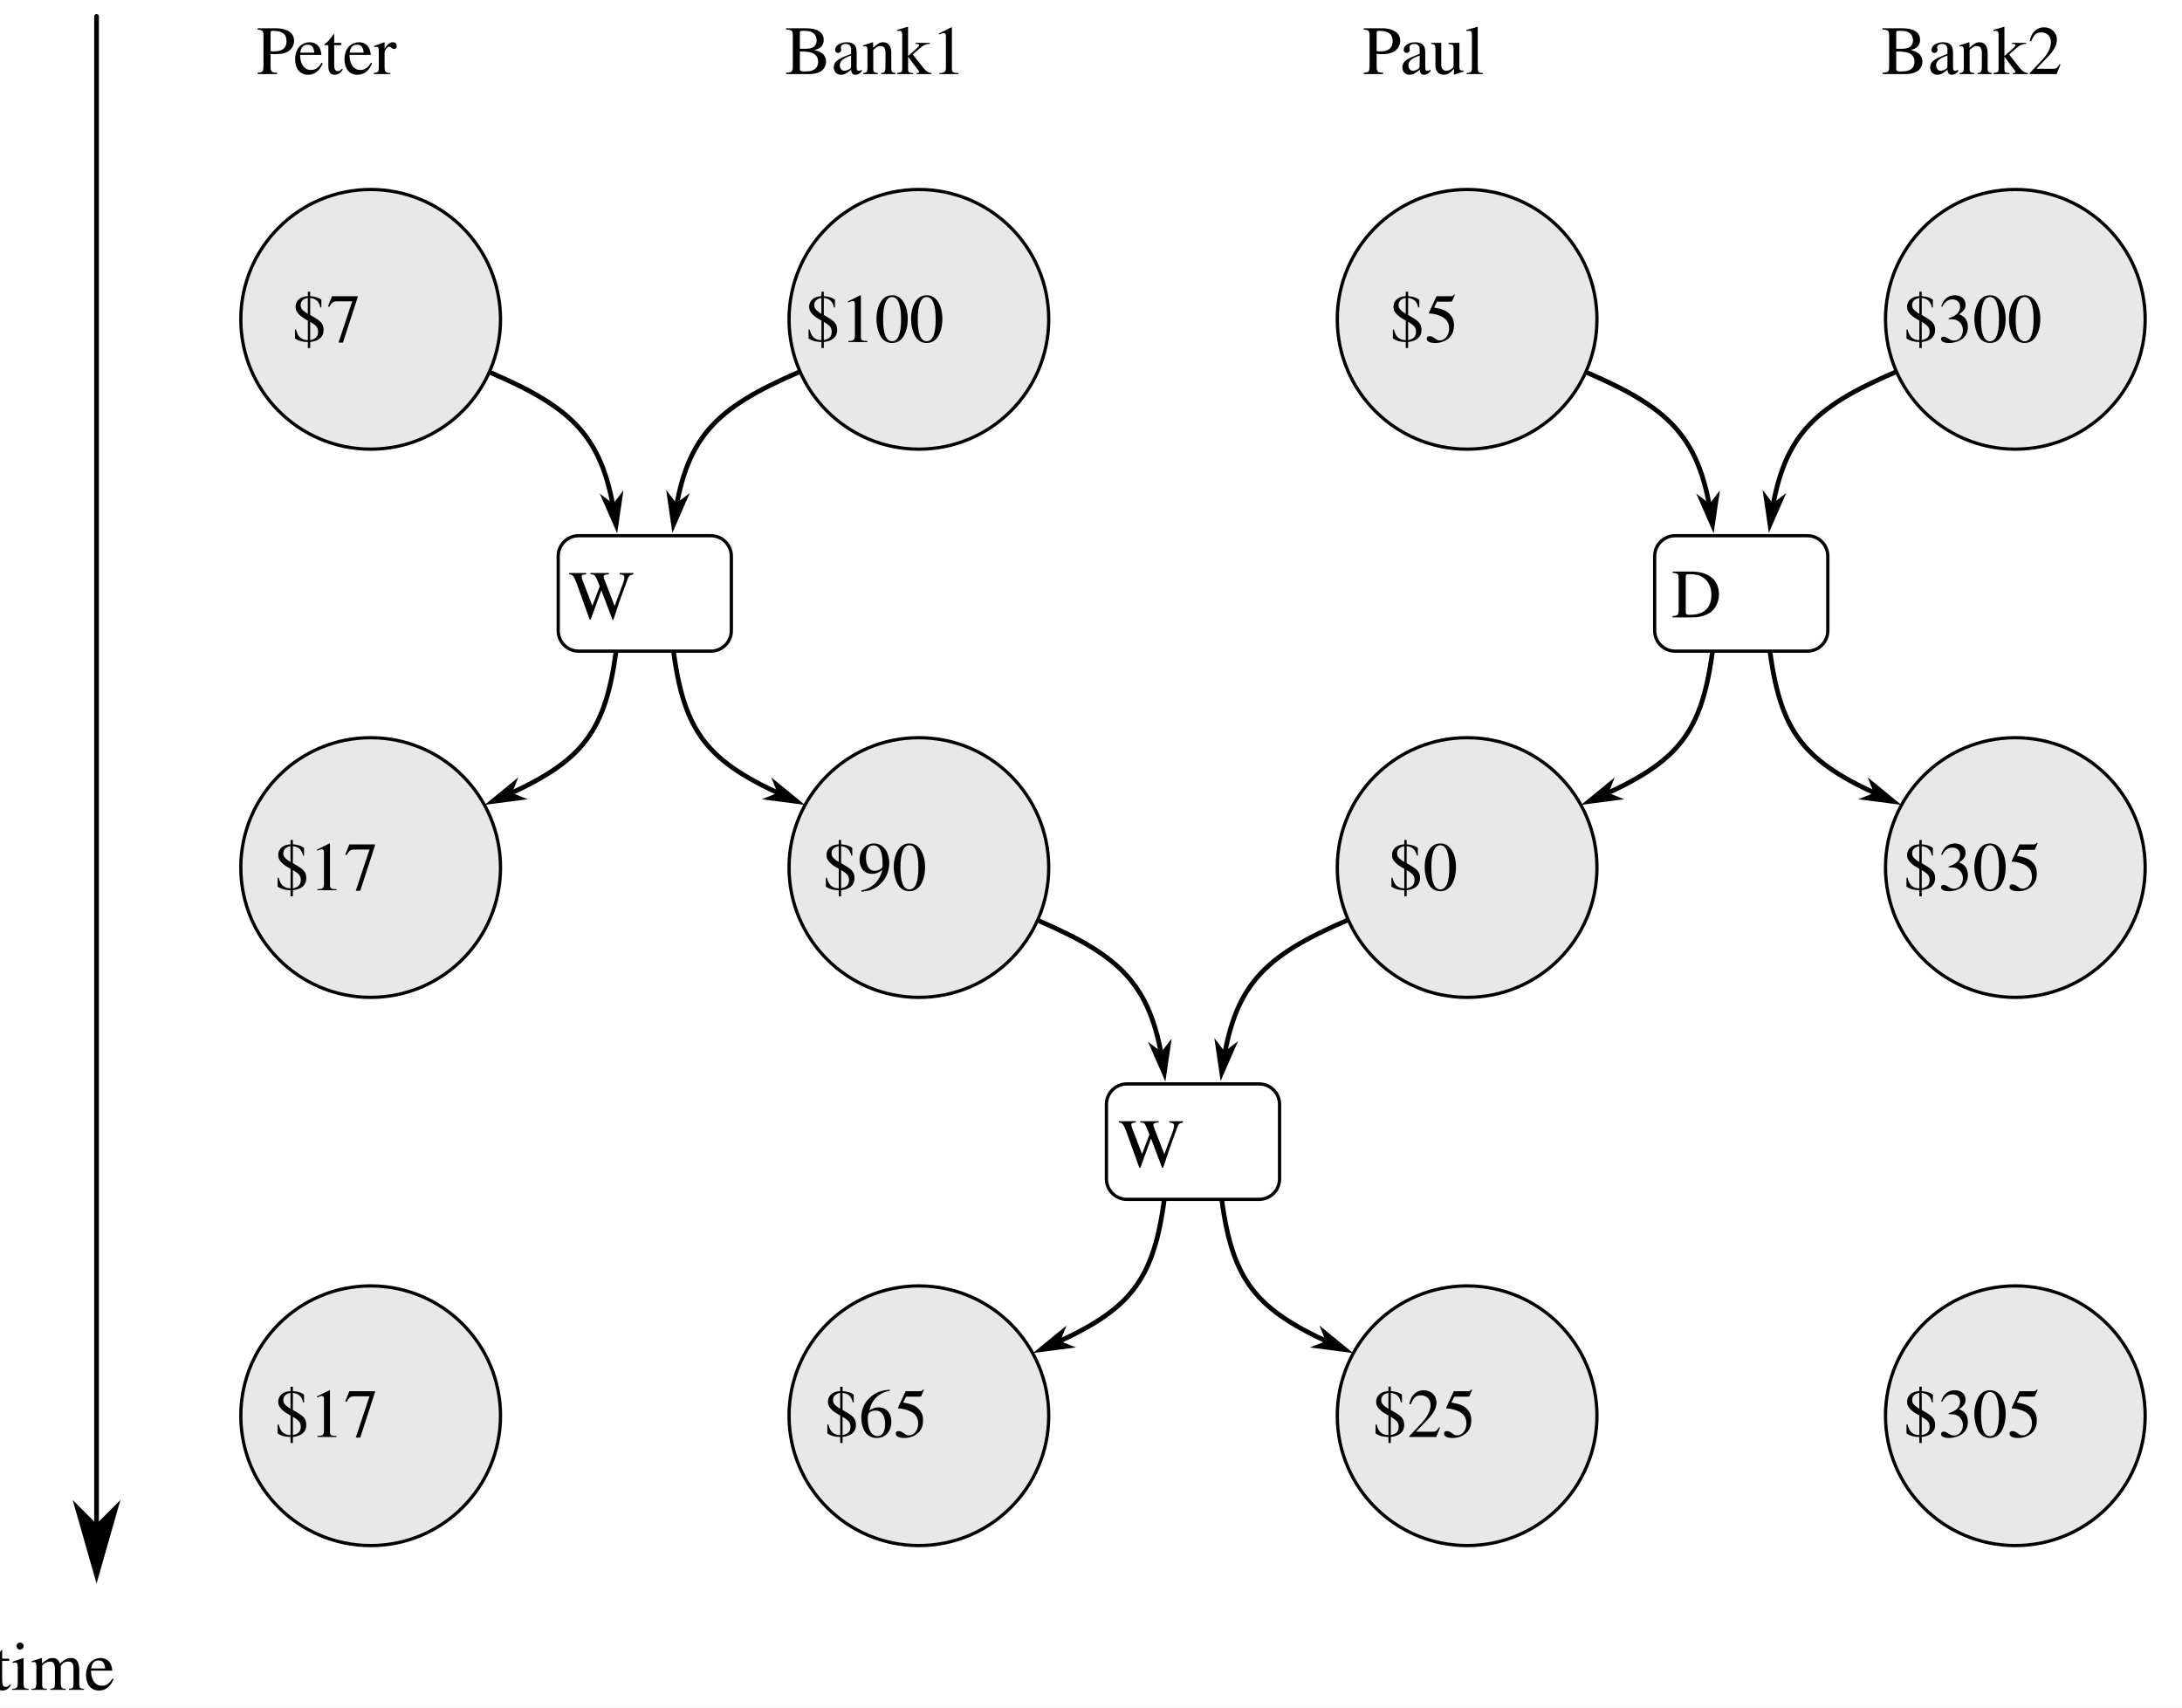
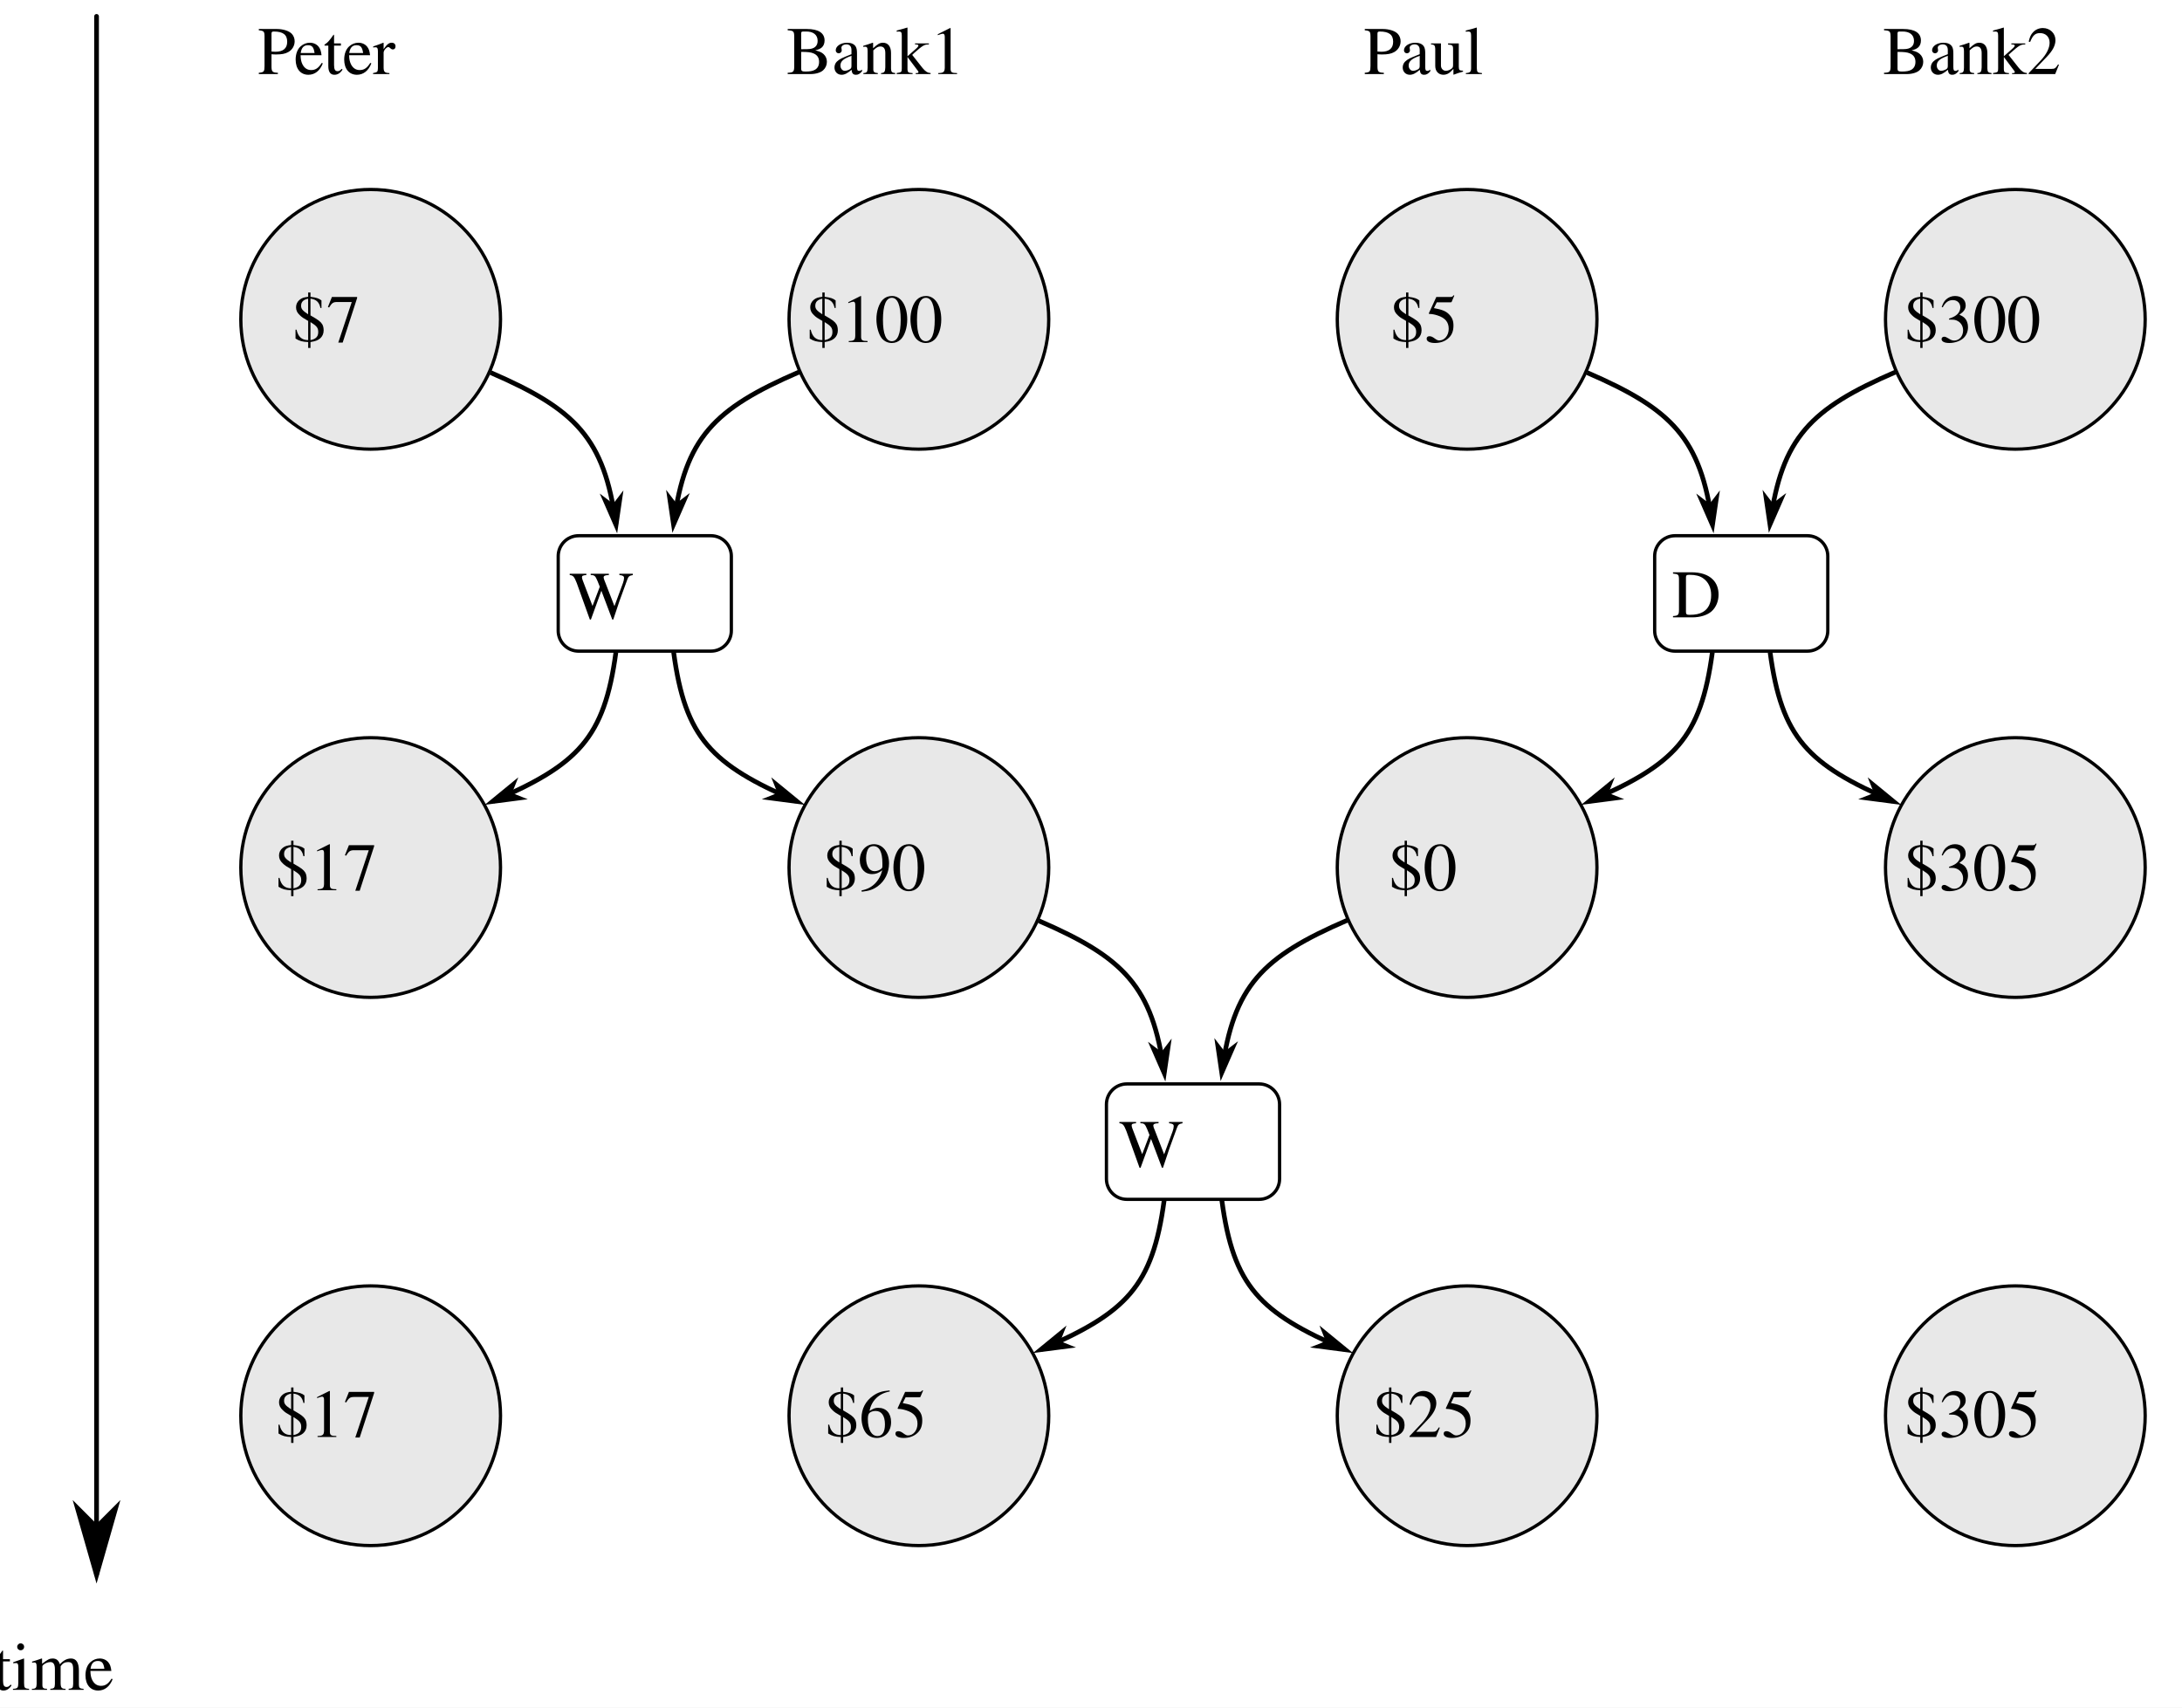
<svg xmlns="http://www.w3.org/2000/svg" preserveAspectRatio="xMinYMin meet" viewBox="0 0 782 612" id="svg2" style="display:inline" version="1.1">
  <defs id="defs4">
    <marker refX="0" refY="0" orient="auto" id="Arrow1Mstart" style="overflow:visible">
      <path d="M 0,0 5,-5 -12.5,0 5,5 0,0 z" transform="matrix(0.4,0,0,0.4,4,0)" id="path4412" style="fill:#000000;fill-rule:evenodd;stroke:#000000;stroke-width:1pt;marker-start:none" />
    </marker>
    <marker refX="0" refY="0" orient="auto" id="Arrow1Mend" style="overflow:visible">
      <path d="M 0,0 5,-5 -12.5,0 5,5 0,0 z" transform="matrix(-0.4,0,0,-0.4,-4,0)" id="path4415" style="fill:#000000;fill-rule:evenodd;stroke:#000000;stroke-width:1pt;marker-start:none" />
    </marker>
    <marker refX="0" refY="0" orient="auto" id="Arrow1Lend" style="overflow:visible">
      <path d="M 0,0 5,-5 -12.5,0 5,5 0,0 z" transform="matrix(-0.8,0,0,-0.8,-10,0)" id="path4220" style="fill:#000000;fill-rule:evenodd;stroke:#000000;stroke-width:1pt;marker-start:none" />
    </marker>
    <marker refX="0" refY="0" orient="auto" id="Arrow1Mend-6" style="overflow:visible">
      <path d="M 0,0 5,-5 -12.5,0 5,5 0,0 z" transform="matrix(-0.4,0,0,-0.4,-4,0)" id="path4415-1" style="fill:#000000;fill-rule:evenodd;stroke:#000000;stroke-width:1pt;marker-start:none" />
    </marker>
    <marker refX="0" refY="0" orient="auto" id="Arrow1Mend-2" style="overflow:visible">
      <path d="M 0,0 5,-5 -12.5,0 5,5 0,0 z" transform="matrix(-0.4,0,0,-0.4,-4,0)" id="path4415-4" style="fill:#000000;fill-rule:evenodd;stroke:#000000;stroke-width:1pt;marker-start:none" />
    </marker>
    <marker refX="0" refY="0" orient="auto" id="Arrow1Mstart-8" style="overflow:visible">
      <path d="M 0,0 5,-5 -12.5,0 5,5 0,0 z" transform="matrix(0.4,0,0,0.4,4,0)" id="path4412-3" style="fill:#000000;fill-rule:evenodd;stroke:#000000;stroke-width:1pt;marker-start:none" />
    </marker>
    <marker refX="0" refY="0" orient="auto" id="Arrow1Mend-4" style="overflow:visible">
      <path d="M 0,0 5,-5 -12.5,0 5,5 0,0 z" transform="matrix(-0.4,0,0,-0.4,-4,0)" id="path4415-18" style="fill:#000000;fill-rule:evenodd;stroke:#000000;stroke-width:1pt;marker-start:none" />
    </marker>
    <marker refX="0" refY="0" orient="auto" id="marker5313" style="overflow:visible">
      <path d="M 0,0 5,-5 -12.5,0 5,5 0,0 z" transform="matrix(-0.4,0,0,-0.4,-4,0)" id="path5315" style="fill:#000000;fill-rule:evenodd;stroke:#000000;stroke-width:1pt;marker-start:none" />
    </marker>
    <marker refX="0" refY="0" orient="auto" id="Arrow1Mstart-2" style="overflow:visible">
      <path d="M 0,0 5,-5 -12.5,0 5,5 0,0 z" transform="matrix(0.4,0,0,0.4,4,0)" id="path4412-0" style="fill:#000000;fill-rule:evenodd;stroke:#000000;stroke-width:1pt;marker-start:none" />
    </marker>
    <marker refX="0" refY="0" orient="auto" id="marker5348" style="overflow:visible">
      <path d="M 0,0 5,-5 -12.5,0 5,5 0,0 z" transform="matrix(0.4,0,0,0.4,4,0)" id="path5350" style="fill:#000000;fill-rule:evenodd;stroke:#000000;stroke-width:1pt;marker-start:none" />
    </marker>
    <marker refX="0" refY="0" orient="auto" id="Arrow1Mstart-81" style="overflow:visible">
      <path d="M 0,0 5,-5 -12.5,0 5,5 0,0 z" transform="matrix(0.4,0,0,0.4,4,0)" id="path4412-4" style="fill:#000000;fill-rule:evenodd;stroke:#000000;stroke-width:1pt;marker-start:none" />
    </marker>
    <marker refX="0" refY="0" orient="auto" id="marker5348-1" style="overflow:visible">
      <path d="M 0,0 5,-5 -12.5,0 5,5 0,0 z" transform="matrix(0.4,0,0,0.4,4,0)" id="path5350-5" style="fill:#000000;fill-rule:evenodd;stroke:#000000;stroke-width:1pt;marker-start:none" />
    </marker>
    <marker refX="0" refY="0" orient="auto" id="Arrow1Mend-49" style="overflow:visible">
      <path d="M 0,0 5,-5 -12.5,0 5,5 0,0 z" transform="matrix(-0.4,0,0,-0.4,-4,0)" id="path4415-7" style="fill:#000000;fill-rule:evenodd;stroke:#000000;stroke-width:1pt;marker-start:none" />
    </marker>
    <marker refX="0" refY="0" orient="auto" id="marker5400" style="overflow:visible">
      <path d="M 0,0 5,-5 -12.5,0 5,5 0,0 z" transform="matrix(-0.4,0,0,-0.4,-4,0)" id="path5402" style="fill:#000000;fill-rule:evenodd;stroke:#000000;stroke-width:1pt;marker-start:none" />
    </marker>
    <marker refX="0" refY="0" orient="auto" id="Arrow1Mstart-88" style="overflow:visible">
      <path d="M 0,0 5,-5 -12.5,0 5,5 0,0 z" transform="matrix(0.4,0,0,0.4,4,0)" id="path4412-49" style="fill:#000000;fill-rule:evenodd;stroke:#000000;stroke-width:1pt;marker-start:none" />
    </marker>
    <marker refX="0" refY="0" orient="auto" id="Arrow1Mend-9" style="overflow:visible">
      <path d="M 0,0 5,-5 -12.5,0 5,5 0,0 z" transform="matrix(-0.4,0,0,-0.4,-4,0)" id="path4415-3" style="fill:#000000;fill-rule:evenodd;stroke:#000000;stroke-width:1pt;marker-start:none" />
    </marker>
    <marker refX="0" refY="0" orient="auto" id="Arrow1Mend-21" style="overflow:visible">
      <path d="M 0,0 5,-5 -12.5,0 5,5 0,0 z" transform="matrix(-0.4,0,0,-0.4,-4,0)" id="path4415-2" style="fill:#000000;fill-rule:evenodd;stroke:#000000;stroke-width:1pt;marker-start:none" />
    </marker>
    <marker refX="0" refY="0" orient="auto" id="Arrow1Mend-23" style="overflow:visible">
      <path d="M 0,0 5,-5 -12.5,0 5,5 0,0 z" transform="matrix(-0.4,0,0,-0.4,-4,0)" id="path4415-9" style="fill:#000000;fill-rule:evenodd;stroke:#000000;stroke-width:1pt;marker-start:none" />
    </marker>
    <marker refX="0" refY="0" orient="auto" id="Arrow1Mstart-88-3" style="overflow:visible">
      <path d="M 0,0 5,-5 -12.5,0 5,5 0,0 z" transform="matrix(0.4,0,0,0.4,4,0)" id="path4412-49-7" style="fill:#000000;fill-rule:evenodd;stroke:#000000;stroke-width:1pt;marker-start:none" />
    </marker>
    <marker refX="0" refY="0" orient="auto" id="Arrow1Mstart-88-5" style="overflow:visible">
      <path d="M 0,0 5,-5 -12.5,0 5,5 0,0 z" transform="matrix(0.4,0,0,0.4,4,0)" id="path4412-49-2" style="fill:#000000;fill-rule:evenodd;stroke:#000000;stroke-width:1pt;marker-start:none" />
    </marker>
    <marker refX="0" refY="0" orient="auto" id="Arrow1Mstart-88-4" style="overflow:visible">
      <path d="M 0,0 5,-5 -12.5,0 5,5 0,0 z" transform="matrix(0.4,0,0,0.4,4,0)" id="path4412-49-8" style="fill:#000000;fill-rule:evenodd;stroke:#000000;stroke-width:1pt;marker-start:none" />
    </marker>
    <marker refX="0" refY="0" orient="auto" id="Arrow1Mstart-88-59" style="overflow:visible">
      <path d="M 0,0 5,-5 -12.5,0 5,5 0,0 z" transform="matrix(0.4,0,0,0.4,4,0)" id="path4412-49-87" style="fill:#000000;fill-rule:evenodd;stroke:#000000;stroke-width:1pt;marker-start:none" />
    </marker>
    <marker refX="0" refY="0" orient="auto" id="Arrow1Mend-94" style="overflow:visible">
      <path d="M 0,0 5,-5 -12.5,0 5,5 0,0 z" transform="matrix(-0.4,0,0,-0.4,-4,0)" id="path4415-6" style="fill:#000000;fill-rule:evenodd;stroke:#000000;stroke-width:1pt;marker-start:none" />
    </marker>
    <marker refX="0" refY="0" orient="auto" id="Arrow1Mstart-88-33" style="overflow:visible">
      <path d="M 0,0 5,-5 -12.5,0 5,5 0,0 z" transform="matrix(0.4,0,0,0.4,4,0)" id="path4412-49-29" style="fill:#000000;fill-rule:evenodd;stroke:#000000;stroke-width:1pt;marker-start:none" />
    </marker>
    <marker refX="0" refY="0" orient="auto" id="Arrow1Mstart-88-0" style="overflow:visible">
      <path d="M 0,0 5,-5 -12.5,0 5,5 0,0 z" transform="matrix(0.4,0,0,0.4,4,0)" id="path4412-49-0" style="fill:#000000;fill-rule:evenodd;stroke:#000000;stroke-width:1pt;marker-start:none" />
    </marker>
    <marker refX="0" refY="0" orient="auto" id="Arrow1Mend-0" style="overflow:visible">
      <path d="M 0,0 5,-5 -12.5,0 5,5 0,0 z" transform="matrix(-0.4,0,0,-0.4,-4,0)" id="path4415-90" style="fill:#000000;fill-rule:evenodd;stroke:#000000;stroke-width:1pt;marker-start:none" />
    </marker>
    <marker refX="0" refY="0" orient="auto" id="Arrow1Mend-45" style="overflow:visible">
      <path d="M 0,0 5,-5 -12.5,0 5,5 0,0 z" transform="matrix(-0.4,0,0,-0.4,-4,0)" id="path4415-8" style="fill:#000000;fill-rule:evenodd;stroke:#000000;stroke-width:1pt;marker-start:none" />
    </marker>
    <marker refX="0" refY="0" orient="auto" id="Arrow1Mstart-88-36" style="overflow:visible">
      <path d="M 0,0 5,-5 -12.5,0 5,5 0,0 z" transform="matrix(0.4,0,0,0.4,4,0)" id="path4412-49-875" style="fill:#000000;fill-rule:evenodd;stroke:#000000;stroke-width:1pt;marker-start:none" />
    </marker>
    <marker refX="0" refY="0" orient="auto" id="Arrow1Mend-45-6" style="overflow:visible">
      <path d="M 0,0 5,-5 -12.5,0 5,5 0,0 z" transform="matrix(-0.4,0,0,-0.4,-4,0)" id="path4415-8-4" style="fill:#000000;fill-rule:evenodd;stroke:#000000;stroke-width:1pt;marker-start:none" />
    </marker>
    <marker refX="0" refY="0" orient="auto" id="Arrow1Mend-45-2" style="overflow:visible">
      <path d="M 0,0 5,-5 -12.5,0 5,5 0,0 z" transform="matrix(-0.4,0,0,-0.4,-4,0)" id="path4415-8-8" style="fill:#000000;fill-rule:evenodd;stroke:#000000;stroke-width:1pt;marker-start:none" />
    </marker>
    <marker refX="0" refY="0" orient="auto" id="Arrow1Mend-45-23" style="overflow:visible">
      <path d="M 0,0 5,-5 -12.5,0 5,5 0,0 z" transform="matrix(-0.4,0,0,-0.4,-4,0)" id="path4415-8-3" style="fill:#000000;fill-rule:evenodd;stroke:#000000;stroke-width:1pt;marker-start:none" />
    </marker>
    <marker refX="0" refY="0" orient="auto" id="Arrow1Mstart-88-36-7" style="overflow:visible">
      <path d="M 0,0 5,-5 -12.5,0 5,5 0,0 z" transform="matrix(0.4,0,0,0.4,4,0)" id="path4412-49-875-3" style="fill:#000000;fill-rule:evenodd;stroke:#000000;stroke-width:1pt;marker-start:none" />
    </marker>
    <marker refX="0" refY="0" orient="auto" id="Arrow1Mstart-88-36-4" style="overflow:visible">
      <path d="M 0,0 5,-5 -12.5,0 5,5 0,0 z" transform="matrix(0.4,0,0,0.4,4,0)" id="path4412-49-875-0" style="fill:#000000;fill-rule:evenodd;stroke:#000000;stroke-width:1pt;marker-start:none" />
    </marker>
    <marker refX="0" refY="0" orient="auto" id="marker7338" style="overflow:visible">
      <path d="M 0,0 5,-5 -12.5,0 5,5 0,0 z" transform="matrix(0.4,0,0,0.4,4,0)" id="path7340" style="fill:#000000;fill-rule:evenodd;stroke:#000000;stroke-width:1pt;marker-start:none" />
    </marker>
    <marker refX="0" refY="0" orient="auto" id="Arrow1Mend-45-5" style="overflow:visible">
      <path d="M 0,0 5,-5 -12.5,0 5,5 0,0 z" transform="matrix(-0.4,0,0,-0.4,-4,0)" id="path4415-8-1" style="fill:#000000;fill-rule:evenodd;stroke:#000000;stroke-width:1pt;marker-start:none" />
    </marker>
    <marker refX="0" refY="0" orient="auto" id="marker7344" style="overflow:visible">
      <path d="M 0,0 5,-5 -12.5,0 5,5 0,0 z" transform="matrix(-0.4,0,0,-0.4,-4,0)" id="path7346" style="fill:#000000;fill-rule:evenodd;stroke:#000000;stroke-width:1pt;marker-start:none" />
    </marker>
    <marker refX="0" refY="0" orient="auto" id="Arrow1Mstart-88-36-48" style="overflow:visible">
      <path d="M 0,0 5,-5 -12.5,0 5,5 0,0 z" transform="matrix(0.4,0,0,0.4,4,0)" id="path4412-49-875-04" style="fill:#000000;fill-rule:evenodd;stroke:#000000;stroke-width:1pt;marker-start:none" />
    </marker>
    <marker refX="0" refY="0" orient="auto" id="marker7338-8" style="overflow:visible">
      <path d="M 0,0 5,-5 -12.5,0 5,5 0,0 z" transform="matrix(0.4,0,0,0.4,4,0)" id="path7340-7" style="fill:#000000;fill-rule:evenodd;stroke:#000000;stroke-width:1pt;marker-start:none" />
    </marker>
    <marker refX="0" refY="0" orient="auto" id="Arrow1Mend-45-3" style="overflow:visible">
      <path d="M 0,0 5,-5 -12.5,0 5,5 0,0 z" transform="matrix(-0.4,0,0,-0.4,-4,0)" id="path4415-8-5" style="fill:#000000;fill-rule:evenodd;stroke:#000000;stroke-width:1pt;marker-start:none" />
    </marker>
    <marker refX="0" refY="0" orient="auto" id="marker7344-9" style="overflow:visible">
      <path d="M 0,0 5,-5 -12.5,0 5,5 0,0 z" transform="matrix(-0.4,0,0,-0.4,-4,0)" id="path7346-8" style="fill:#000000;fill-rule:evenodd;stroke:#000000;stroke-width:1pt;marker-start:none" />
    </marker>
  </defs>
-   <rect width="100%" height="100%" fill="white" />
+   <rect width="100%" height="100%" fill="white" id="rect84" />
  <g transform="translate(-37.07174,-46.59311)" id="layer2" style="display:inline">
    <path d="m 340,117.362 a 25,25 0 1 1 -50,0 25,25 0 1 1 50,0 z" transform="matrix(1.861365,0,0,1.861365,-219.9405,-57.41343)" id="path4049" style="fill:#e8e8e8;fill-opacity:1;stroke:#000000;stroke-width:0.63;stroke-linecap:round;stroke-linejoin:round;stroke-miterlimit:4;stroke-opacity:1;stroke-dasharray:none;stroke-dashoffset:0" />
    <path d="m 340,117.362 a 25,25 0 1 1 -50,0 25,25 0 1 1 50,0 z" transform="matrix(1.861365,0,0,1.861365,-416.4179,-57.41343)" id="path4049-6-8" style="fill:#e8e8e8;fill-opacity:1;stroke:#000000;stroke-width:0.63;stroke-linecap:round;stroke-linejoin:round;stroke-miterlimit:4;stroke-opacity:1;stroke-dasharray:none;stroke-dashoffset:0" />
    <path d="m 340,117.362 a 25,25 0 1 1 -50,0 25,25 0 1 1 50,0 z" transform="matrix(1.861365,0,0,1.861365,-416.4179,139.064)" id="path4049-6-8-2" style="fill:#e8e8e8;fill-opacity:1;stroke:#000000;stroke-width:0.63;stroke-linecap:round;stroke-linejoin:round;stroke-miterlimit:4;stroke-opacity:1;stroke-dasharray:none;stroke-dashoffset:0" />
    <rect width="62.046" height="41.364" rx="7.328" ry="7.328" x="237.128" y="238.597" id="rect3977-4" style="fill:none;stroke:#000000;stroke-width:1.173;stroke-linecap:round;stroke-linejoin:round;stroke-miterlimit:4;stroke-opacity:1;stroke-dasharray:none;stroke-dashoffset:0" />
    <path d="m 340,117.362 a 25,25 0 1 1 -50,0 25,25 0 1 1 50,0 z" transform="matrix(1.861365,0,0,1.861365,-219.9405,139.064)" id="path4049-64" style="fill:#e8e8e8;fill-opacity:1;stroke:#000000;stroke-width:0.63;stroke-linecap:round;stroke-linejoin:round;stroke-miterlimit:4;stroke-opacity:1;stroke-dasharray:none;stroke-dashoffset:0" />
    <path d="m 340,117.362 a 25,25 0 1 1 -50,0 25,25 0 1 1 50,0 z" transform="matrix(1.861365,0,0,1.861365,173.0144,-57.41343)" id="path4049-0" style="fill:#e8e8e8;fill-opacity:1;stroke:#000000;stroke-width:0.63;stroke-linecap:round;stroke-linejoin:round;stroke-miterlimit:4;stroke-opacity:1;stroke-dasharray:none;stroke-dashoffset:0" />
    <path d="m 340,117.362 a 25,25 0 1 1 -50,0 25,25 0 1 1 50,0 z" transform="matrix(1.861365,0,0,1.861365,-23.46306,-57.41343)" id="path4049-6-8-7" style="fill:#e8e8e8;fill-opacity:1;stroke:#000000;stroke-width:0.63;stroke-linecap:round;stroke-linejoin:round;stroke-miterlimit:4;stroke-opacity:1;stroke-dasharray:none;stroke-dashoffset:0" />
    <path d="m 340,117.362 a 25,25 0 1 1 -50,0 25,25 0 1 1 50,0 z" transform="matrix(1.861365,0,0,1.861365,-23.46306,139.064)" id="path4049-6-8-2-0" style="fill:#e8e8e8;fill-opacity:1;stroke:#000000;stroke-width:0.63;stroke-linecap:round;stroke-linejoin:round;stroke-miterlimit:4;stroke-opacity:1;stroke-dasharray:none;stroke-dashoffset:0" />
    <rect width="62.046" height="41.364" rx="7.328" ry="7.328" x="630.083" y="238.597" id="rect3977-4-1" style="fill:none;stroke:#000000;stroke-width:1.173;stroke-linecap:round;stroke-linejoin:round;stroke-miterlimit:4;stroke-opacity:1;stroke-dasharray:none;stroke-dashoffset:0" />
    <path d="m 340,117.362 a 25,25 0 1 1 -50,0 25,25 0 1 1 50,0 z" transform="matrix(1.861365,0,0,1.861365,173.0144,139.064)" id="path4049-64-1" style="fill:#e8e8e8;fill-opacity:1;stroke:#000000;stroke-width:0.63;stroke-linecap:round;stroke-linejoin:round;stroke-miterlimit:4;stroke-opacity:1;stroke-dasharray:none;stroke-dashoffset:0" />
    <path d="m 340,117.362 a 25,25 0 1 1 -50,0 25,25 0 1 1 50,0 z" transform="matrix(1.861365,0,0,1.861365,-416.4179,335.5414)" id="path4049-6-8-2-5" style="fill:#e8e8e8;fill-opacity:1;stroke:#000000;stroke-width:0.63;stroke-linecap:round;stroke-linejoin:round;stroke-miterlimit:4;stroke-opacity:1;stroke-dasharray:none;stroke-dashoffset:0" />
    <path d="m 340,117.362 a 25,25 0 1 1 -50,0 25,25 0 1 1 50,0 z" transform="matrix(1.861365,0,0,1.861365,-219.9405,335.5414)" id="path4049-64-3" style="fill:#e8e8e8;fill-opacity:1;stroke:#000000;stroke-width:0.63;stroke-linecap:round;stroke-linejoin:round;stroke-miterlimit:4;stroke-opacity:1;stroke-dasharray:none;stroke-dashoffset:0" />
    <path d="m 340,117.362 a 25,25 0 1 1 -50,0 25,25 0 1 1 50,0 z" transform="matrix(1.861365,0,0,1.861365,-23.46306,335.5414)" id="path4049-6-8-2-0-8" style="fill:#e8e8e8;fill-opacity:1;stroke:#000000;stroke-width:0.63;stroke-linecap:round;stroke-linejoin:round;stroke-miterlimit:4;stroke-opacity:1;stroke-dasharray:none;stroke-dashoffset:0" />
    <path d="m 340,117.362 a 25,25 0 1 1 -50,0 25,25 0 1 1 50,0 z" transform="matrix(1.861365,0,0,1.861365,173.0144,335.5414)" id="path4049-64-1-2" style="fill:#e8e8e8;fill-opacity:1;stroke:#000000;stroke-width:0.63;stroke-linecap:round;stroke-linejoin:round;stroke-miterlimit:4;stroke-opacity:1;stroke-dasharray:none;stroke-dashoffset:0" />
    <rect width="62.046" height="41.364" rx="7.328" ry="7.328" x="433.605" y="435.075" id="rect3977-4-5" style="fill:none;stroke:#000000;stroke-width:1.173;stroke-linecap:round;stroke-linejoin:round;stroke-miterlimit:4;stroke-opacity:1;stroke-dasharray:none;stroke-dashoffset:0" />
    <path d="m 71.673,52.461 0,558.41" id="path4076" style="fill:none;stroke:#000000;stroke-width:1.685;stroke-linecap:round;stroke-linejoin:round;stroke-miterlimit:4;stroke-opacity:1;stroke-dasharray:none;marker-end:url(#Arrow1Lend)" />
    <path d="m 323.401,179.95 c -30.432,13.148 -40.773,23.489 -44.909,54.327" id="path4401-39-1-1-9-87" style="fill:none;stroke:#000000;stroke-width:1.685;stroke-linecap:butt;stroke-linejoin:round;stroke-miterlimit:4;stroke-opacity:1;stroke-dasharray:none;marker-start:none;marker-end:url(#Arrow1Mend-45);display:inline" />
    <path d="m 212.901,180.134 c 30.432,13.148 40.773,23.489 44.909,54.327" id="path4401-39-1-1-9-87-0" style="fill:none;stroke:#000000;stroke-width:1.685;stroke-linecap:butt;stroke-linejoin:round;stroke-miterlimit:4;stroke-opacity:1;stroke-dasharray:none;marker-start:none;marker-end:url(#Arrow1Mend-45);display:inline" />
    <path d="M 322.478,333.734 C 292.046,320.586 282.628,311.168 278.492,280.33" id="path4401-39-1-1-9-87-1" style="fill:none;stroke:#000000;stroke-width:1.685;stroke-linecap:butt;stroke-linejoin:round;stroke-miterlimit:4;stroke-opacity:1;stroke-dasharray:none;marker-start:url(#Arrow1Mstart-88-36);marker-end:none;display:inline" />
    <path d="m 213.824,333.734 c 30.432,-13.148 39.849,-22.565 43.986,-53.403" id="path4401-39-1-1-9-87-1-0" style="fill:none;stroke:#000000;stroke-width:1.685;stroke-linecap:butt;stroke-linejoin:round;stroke-miterlimit:4;stroke-opacity:1;stroke-dasharray:none;marker-start:url(#Arrow1Mstart-88-36);marker-end:none;display:inline" />
    <path d="m 716.356,179.95 c -30.432,13.148 -40.773,23.489 -44.909,54.327" id="path4401-39-1-1-9-87-16" style="fill:none;stroke:#000000;stroke-width:1.685;stroke-linecap:butt;stroke-linejoin:round;stroke-miterlimit:4;stroke-opacity:1;stroke-dasharray:none;marker-start:none;marker-end:url(#Arrow1Mend-45);display:inline" />
    <path d="m 605.856,180.134 c 30.432,13.148 40.773,23.489 44.909,54.327" id="path4401-39-1-1-9-87-0-2" style="fill:none;stroke:#000000;stroke-width:1.685;stroke-linecap:butt;stroke-linejoin:round;stroke-miterlimit:4;stroke-opacity:1;stroke-dasharray:none;marker-start:none;marker-end:url(#Arrow1Mend-45);display:inline" />
    <path d="M 715.432,333.734 C 685.001,320.586 675.583,311.168 671.447,280.33" id="path4401-39-1-1-9-87-1-6" style="fill:none;stroke:#000000;stroke-width:1.685;stroke-linecap:butt;stroke-linejoin:round;stroke-miterlimit:4;stroke-opacity:1;stroke-dasharray:none;marker-start:url(#Arrow1Mstart-88-36);marker-end:none;display:inline" />
    <path d="m 606.779,333.734 c 30.432,-13.148 39.849,-22.565 43.986,-53.403" id="path4401-39-1-1-9-87-1-0-4" style="fill:none;stroke:#000000;stroke-width:1.685;stroke-linecap:butt;stroke-linejoin:round;stroke-miterlimit:4;stroke-opacity:1;stroke-dasharray:none;marker-start:url(#Arrow1Mstart-88-36);marker-end:none;display:inline" />
    <path d="m 519.878,376.427 c -30.432,13.148 -40.773,23.489 -44.909,54.327" id="path4401-39-1-1-9-87-6" style="fill:none;stroke:#000000;stroke-width:1.685;stroke-linecap:butt;stroke-linejoin:round;stroke-miterlimit:4;stroke-opacity:1;stroke-dasharray:none;marker-start:none;marker-end:url(#Arrow1Mend-45);display:inline" />
    <path d="m 409.378,376.612 c 30.432,13.148 40.773,23.489 44.909,54.327" id="path4401-39-1-1-9-87-0-0" style="fill:none;stroke:#000000;stroke-width:1.685;stroke-linecap:butt;stroke-linejoin:round;stroke-miterlimit:4;stroke-opacity:1;stroke-dasharray:none;marker-start:none;marker-end:url(#Arrow1Mend-45);display:inline" />
    <path d="M 518.955,530.211 C 488.523,517.063 479.106,507.646 474.969,476.808" id="path4401-39-1-1-9-87-1-60" style="fill:none;stroke:#000000;stroke-width:1.685;stroke-linecap:butt;stroke-linejoin:round;stroke-miterlimit:4;stroke-opacity:1;stroke-dasharray:none;marker-start:url(#Arrow1Mstart-88-36);marker-end:none;display:inline" />
    <path d="m 410.301,530.211 c 30.432,-13.148 39.849,-22.565 43.986,-53.403" id="path4401-39-1-1-9-87-1-0-8" style="fill:none;stroke:#000000;stroke-width:1.685;stroke-linecap:butt;stroke-linejoin:round;stroke-miterlimit:4;stroke-opacity:1;stroke-dasharray:none;marker-start:url(#Arrow1Mstart-88-36);marker-end:none;display:inline" />
  </g>
  <g transform="translate(-37.07174,-46.59311)" id="layer3" style="display:inline">
    <text x="366.094" y="169.181" id="text3954" xml:space="preserve" style="font-size:24.818px;font-style:normal;font-variant:normal;font-weight:normal;font-stretch:normal;text-align:center;line-height:125%;letter-spacing:0px;word-spacing:0px;text-anchor:middle;fill:#000000;fill-opacity:1;stroke:none;font-family:Times;-inkscape-font-specification:Times">
-       <tspan x="366.094" y="169.181" id="tspan3956">$100</tspan>
+       <tspan x="366.094" y="169.181" id="tspan3956" style="font-size:24.4px">$100</tspan>
    </text>
    <text x="169.617" y="169.181" id="text3954-1-3" xml:space="preserve" style="font-size:24.818px;font-style:normal;font-variant:normal;font-weight:normal;font-stretch:normal;text-align:center;line-height:125%;letter-spacing:0px;word-spacing:0px;text-anchor:middle;fill:#000000;fill-opacity:1;stroke:none;font-family:Times;-inkscape-font-specification:Times">
-       <tspan x="169.617" y="169.181" id="tspan3956-4-1">$7</tspan>
+       <tspan x="169.617" y="169.181" id="tspan3956-4-1" style="font-size:24.4px">$7</tspan>
    </text>
    <text x="563.094" y="169.181" id="text3954-1-3-0" xml:space="preserve" style="font-size:24.818px;font-style:normal;font-variant:normal;font-weight:normal;font-stretch:normal;text-align:center;line-height:125%;letter-spacing:0px;word-spacing:0px;text-anchor:middle;fill:#000000;fill-opacity:1;stroke:none;font-family:Times;-inkscape-font-specification:Times">
-       <tspan x="563.094" y="169.181" id="tspan3956-4-1-2">$5</tspan>
+       <tspan x="563.094" y="169.181" id="tspan3956-4-1-2" style="font-size:24.4px">$5</tspan>
    </text>
    <text x="759.571" y="169.181" id="text3954-99" xml:space="preserve" style="font-size:24.818px;font-style:normal;font-variant:normal;font-weight:normal;font-stretch:normal;text-align:center;line-height:125%;letter-spacing:0px;word-spacing:0px;text-anchor:middle;fill:#000000;fill-opacity:1;stroke:none;font-family:Times;-inkscape-font-specification:Times">
-       <tspan x="759.571" y="169.181" id="tspan3956-1">$300</tspan>
+       <tspan x="759.571" y="169.181" id="tspan3956-1" style="font-size:24.4px">$300</tspan>
    </text>
    <text x="562.572" y="365.659" id="text3954-1-3-1-4" xml:space="preserve" style="font-size:24.818px;font-style:normal;font-variant:normal;font-weight:normal;font-stretch:normal;text-align:center;line-height:125%;letter-spacing:0px;word-spacing:0px;text-anchor:middle;fill:#000000;fill-opacity:1;stroke:none;font-family:Times;-inkscape-font-specification:Times">
-       <tspan x="562.572" y="365.659" id="tspan3956-4-1-0-0">$0</tspan>
+       <tspan x="562.572" y="365.659" id="tspan3956-4-1-0-0" style="font-size:24.4px">$0</tspan>
    </text>
    <text x="759.571" y="365.659" id="text3954-9-9" xml:space="preserve" style="font-size:24.818px;font-style:normal;font-variant:normal;font-weight:normal;font-stretch:normal;text-align:center;line-height:125%;letter-spacing:0px;word-spacing:0px;text-anchor:middle;fill:#000000;fill-opacity:1;stroke:none;font-family:Times;-inkscape-font-specification:Times">
-       <tspan x="759.571" y="365.659" id="tspan3956-8-9">$305</tspan>
+       <tspan x="759.571" y="365.659" id="tspan3956-8-9" style="font-size:24.4px">$305</tspan>
    </text>
    <text x="759.571" y="561.614" id="text3954-9-9-0" xml:space="preserve" style="font-size:24.818px;font-style:normal;font-variant:normal;font-weight:normal;font-stretch:normal;text-align:center;line-height:125%;letter-spacing:0px;word-spacing:0px;text-anchor:middle;fill:#000000;fill-opacity:1;stroke:none;font-family:Times;-inkscape-font-specification:Times">
-       <tspan x="759.571" y="561.614" id="tspan3956-8-9-7">$305</tspan>
+       <tspan x="759.571" y="561.614" id="tspan3956-8-9-7" style="font-size:24.4px">$305</tspan>
    </text>
    <text x="563.094" y="561.614" id="text3954-1-3-1-4-3" xml:space="preserve" style="font-size:24.818px;font-style:normal;font-variant:normal;font-weight:normal;font-stretch:normal;text-align:center;line-height:125%;letter-spacing:0px;word-spacing:0px;text-anchor:middle;fill:#000000;fill-opacity:1;stroke:none;font-family:Times;-inkscape-font-specification:Times">
-       <tspan x="563.094" y="561.614" id="tspan3956-4-1-0-0-3">$25</tspan>
+       <tspan x="563.094" y="561.614" id="tspan3956-4-1-0-0-3" style="font-size:24.4px">$25</tspan>
    </text>
    <text x="366.616" y="561.614" id="text3954-9-4" xml:space="preserve" style="font-size:24.818px;font-style:normal;font-variant:normal;font-weight:normal;font-stretch:normal;text-align:center;line-height:125%;letter-spacing:0px;word-spacing:0px;text-anchor:middle;fill:#000000;fill-opacity:1;stroke:none;font-family:Times;-inkscape-font-specification:Times">
-       <tspan x="366.616" y="561.614" id="tspan3956-8-7">$65</tspan>
+       <tspan x="366.616" y="561.614" id="tspan3956-8-7" style="font-size:24.4px">$65</tspan>
    </text>
    <text x="169.617" y="561.614" id="text3954-1-3-1-8" xml:space="preserve" style="font-size:24.818px;font-style:normal;font-variant:normal;font-weight:normal;font-stretch:normal;text-align:center;line-height:125%;letter-spacing:0px;word-spacing:0px;text-anchor:middle;fill:#000000;fill-opacity:1;stroke:none;font-family:Times;-inkscape-font-specification:Times">
-       <tspan x="169.617" y="561.614" id="tspan3956-4-1-0-8">$17</tspan>
+       <tspan x="169.617" y="561.614" id="tspan3956-4-1-0-8" style="font-size:24.4px">$17</tspan>
    </text>
    <text x="169.617" y="365.659" id="text3954-1-3-1" xml:space="preserve" style="font-size:24.818px;font-style:normal;font-variant:normal;font-weight:normal;font-stretch:normal;text-align:center;line-height:125%;letter-spacing:0px;word-spacing:0px;text-anchor:middle;fill:#000000;fill-opacity:1;stroke:none;font-family:Times;-inkscape-font-specification:Times">
-       <tspan x="169.617" y="365.659" id="tspan3956-4-1-0">$17</tspan>
+       <tspan x="169.617" y="365.659" id="tspan3956-4-1-0" style="font-size:24.4px">$17</tspan>
    </text>
    <text x="366.094" y="365.659" id="text3954-9" xml:space="preserve" style="font-size:24.818px;font-style:normal;font-variant:normal;font-weight:normal;font-stretch:normal;text-align:center;line-height:125%;letter-spacing:0px;word-spacing:0px;text-anchor:middle;fill:#000000;fill-opacity:1;stroke:none;font-family:Times;-inkscape-font-specification:Times">
-       <tspan x="366.094" y="365.659" id="tspan3956-8">$90</tspan>
+       <tspan x="366.094" y="365.659" id="tspan3956-8" style="font-size:24.4px">$90</tspan>
    </text>
    <text x="268.151" y="268.38" id="text4187" xml:space="preserve" style="font-size:24.818px;font-style:normal;font-variant:normal;font-weight:normal;font-stretch:normal;text-align:center;line-height:125%;letter-spacing:0px;word-spacing:0px;text-anchor:middle;fill:#000000;fill-opacity:1;stroke:none;font-family:Times;-inkscape-font-specification:Times">
-       <tspan x="268.151" y="268.38" id="tspan4189">W</tspan>
+       <tspan x="268.151" y="268.38" id="tspan4189" style="font-size:24.4px">W</tspan>
    </text>
    <text x="465.151" y="464.858" id="text4187-6" xml:space="preserve" style="font-size:24.818px;font-style:normal;font-variant:normal;font-weight:normal;font-stretch:normal;text-align:center;line-height:125%;letter-spacing:0px;word-spacing:0px;text-anchor:middle;fill:#000000;fill-opacity:1;stroke:none;font-family:Times;-inkscape-font-specification:Times">
-       <tspan x="465.151" y="464.858" id="tspan4189-9">W</tspan>
+       <tspan x="465.151" y="464.858" id="tspan4189-9" style="font-size:24.4px">W</tspan>
    </text>
    <text x="660.583" y="267.858" id="text4183" xml:space="preserve" style="font-size:24.818px;font-style:normal;font-variant:normal;font-weight:normal;font-stretch:normal;text-align:center;line-height:125%;letter-spacing:0px;word-spacing:0px;text-anchor:middle;fill:#000000;fill-opacity:1;stroke:none;font-family:Times;-inkscape-font-specification:Times">
-       <tspan x="660.583" y="267.858" id="tspan4185">D</tspan>
+       <tspan x="660.583" y="267.858" id="tspan4185" style="font-size:24.4px">D</tspan>
    </text>
    <text x="71.673" y="652.234" id="text4041" xml:space="preserve" style="font-size:24.818px;font-style:normal;font-variant:normal;font-weight:normal;font-stretch:normal;text-align:center;line-height:125%;letter-spacing:0px;word-spacing:0px;text-anchor:middle;fill:#000000;fill-opacity:1;stroke:none;display:inline;font-family:Times;-inkscape-font-specification:Times">
-       <tspan x="71.673" y="652.234" id="tspan4043">time</tspan>
+       <tspan x="71.673" y="652.234" id="tspan4043" style="font-size:24.4px">time</tspan>
    </text>
    <text x="169.617" y="73.143" id="text3942" xml:space="preserve" style="font-size:24.818px;font-style:normal;font-variant:normal;font-weight:normal;font-stretch:normal;text-align:center;line-height:125%;letter-spacing:0px;word-spacing:0px;text-anchor:middle;fill:#000000;fill-opacity:1;stroke:none;display:inline;font-family:Times;-inkscape-font-specification:Times">
-       <tspan x="169.617" y="73.143" id="tspan3944">Peter</tspan>
+       <tspan x="169.617" y="73.143" id="tspan3944" style="font-size:24.4px">Peter</tspan>
    </text>
    <text x="366.316" y="73.143" id="text3946" xml:space="preserve" style="font-size:24.818px;font-style:normal;font-variant:normal;font-weight:normal;font-stretch:normal;text-align:center;line-height:125%;letter-spacing:0px;word-spacing:0px;text-anchor:middle;fill:#000000;fill-opacity:1;stroke:none;display:inline;font-family:Times;-inkscape-font-specification:Times">
-       <tspan x="366.316" y="73.143" id="tspan3948">Bank1</tspan>
+       <tspan x="366.316" y="73.143" id="tspan3948" style="font-size:24.4px">Bank1</tspan>
    </text>
    <text x="562.756" y="73.143" id="text3950" xml:space="preserve" style="font-size:24.818px;font-style:normal;font-variant:normal;font-weight:normal;font-stretch:normal;text-align:center;line-height:125%;letter-spacing:0px;word-spacing:0px;text-anchor:middle;fill:#000000;fill-opacity:1;stroke:none;display:inline;font-family:Times;-inkscape-font-specification:Times">
-       <tspan x="562.756" y="73.143" id="tspan3952">Paul</tspan>
+       <tspan x="562.756" y="73.143" id="tspan3952" style="font-size:24.4px">Paul</tspan>
    </text>
    <text x="759.234" y="73.143" id="text3946-0" xml:space="preserve" style="font-size:24.818px;font-style:normal;font-variant:normal;font-weight:normal;font-stretch:normal;text-align:center;line-height:125%;letter-spacing:0px;word-spacing:0px;text-anchor:middle;fill:#000000;fill-opacity:1;stroke:none;display:inline;font-family:Times;-inkscape-font-specification:Times">
-       <tspan x="759.234" y="73.143" id="tspan3948-6">Bank2</tspan>
+       <tspan x="759.234" y="73.143" id="tspan3948-6" style="font-size:24.4px">Bank2</tspan>
    </text>
  </g>
</svg>
